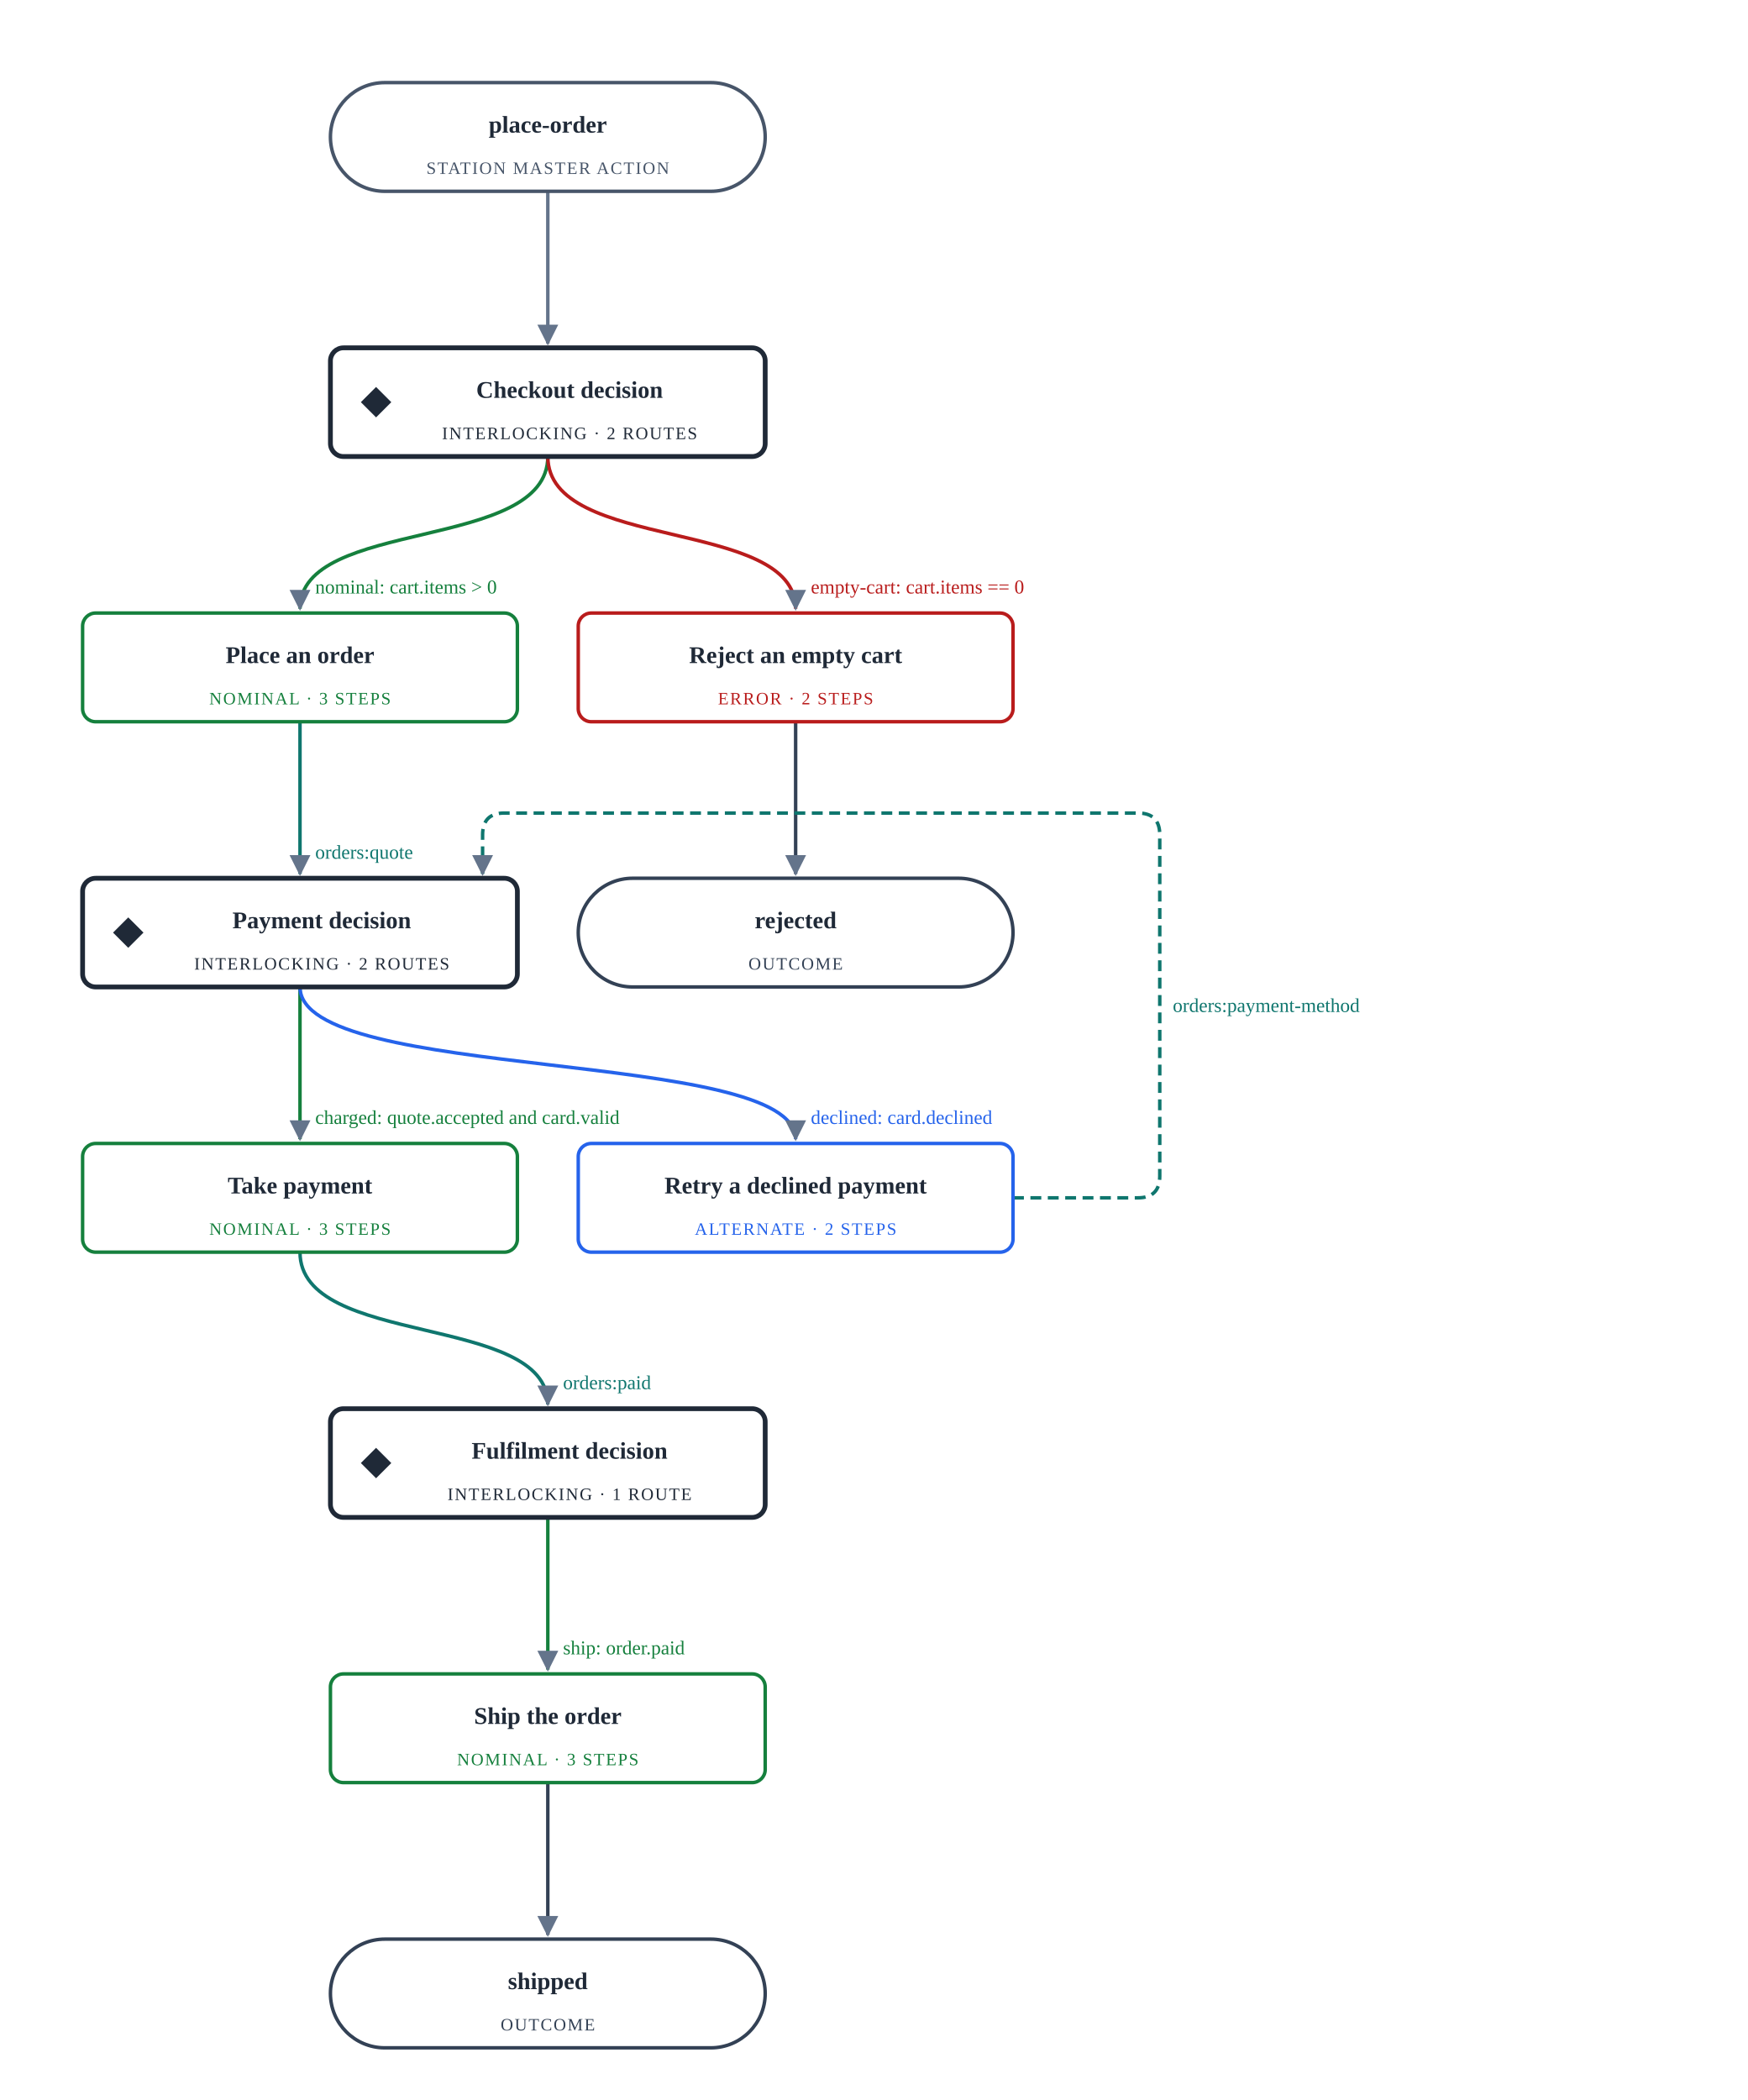
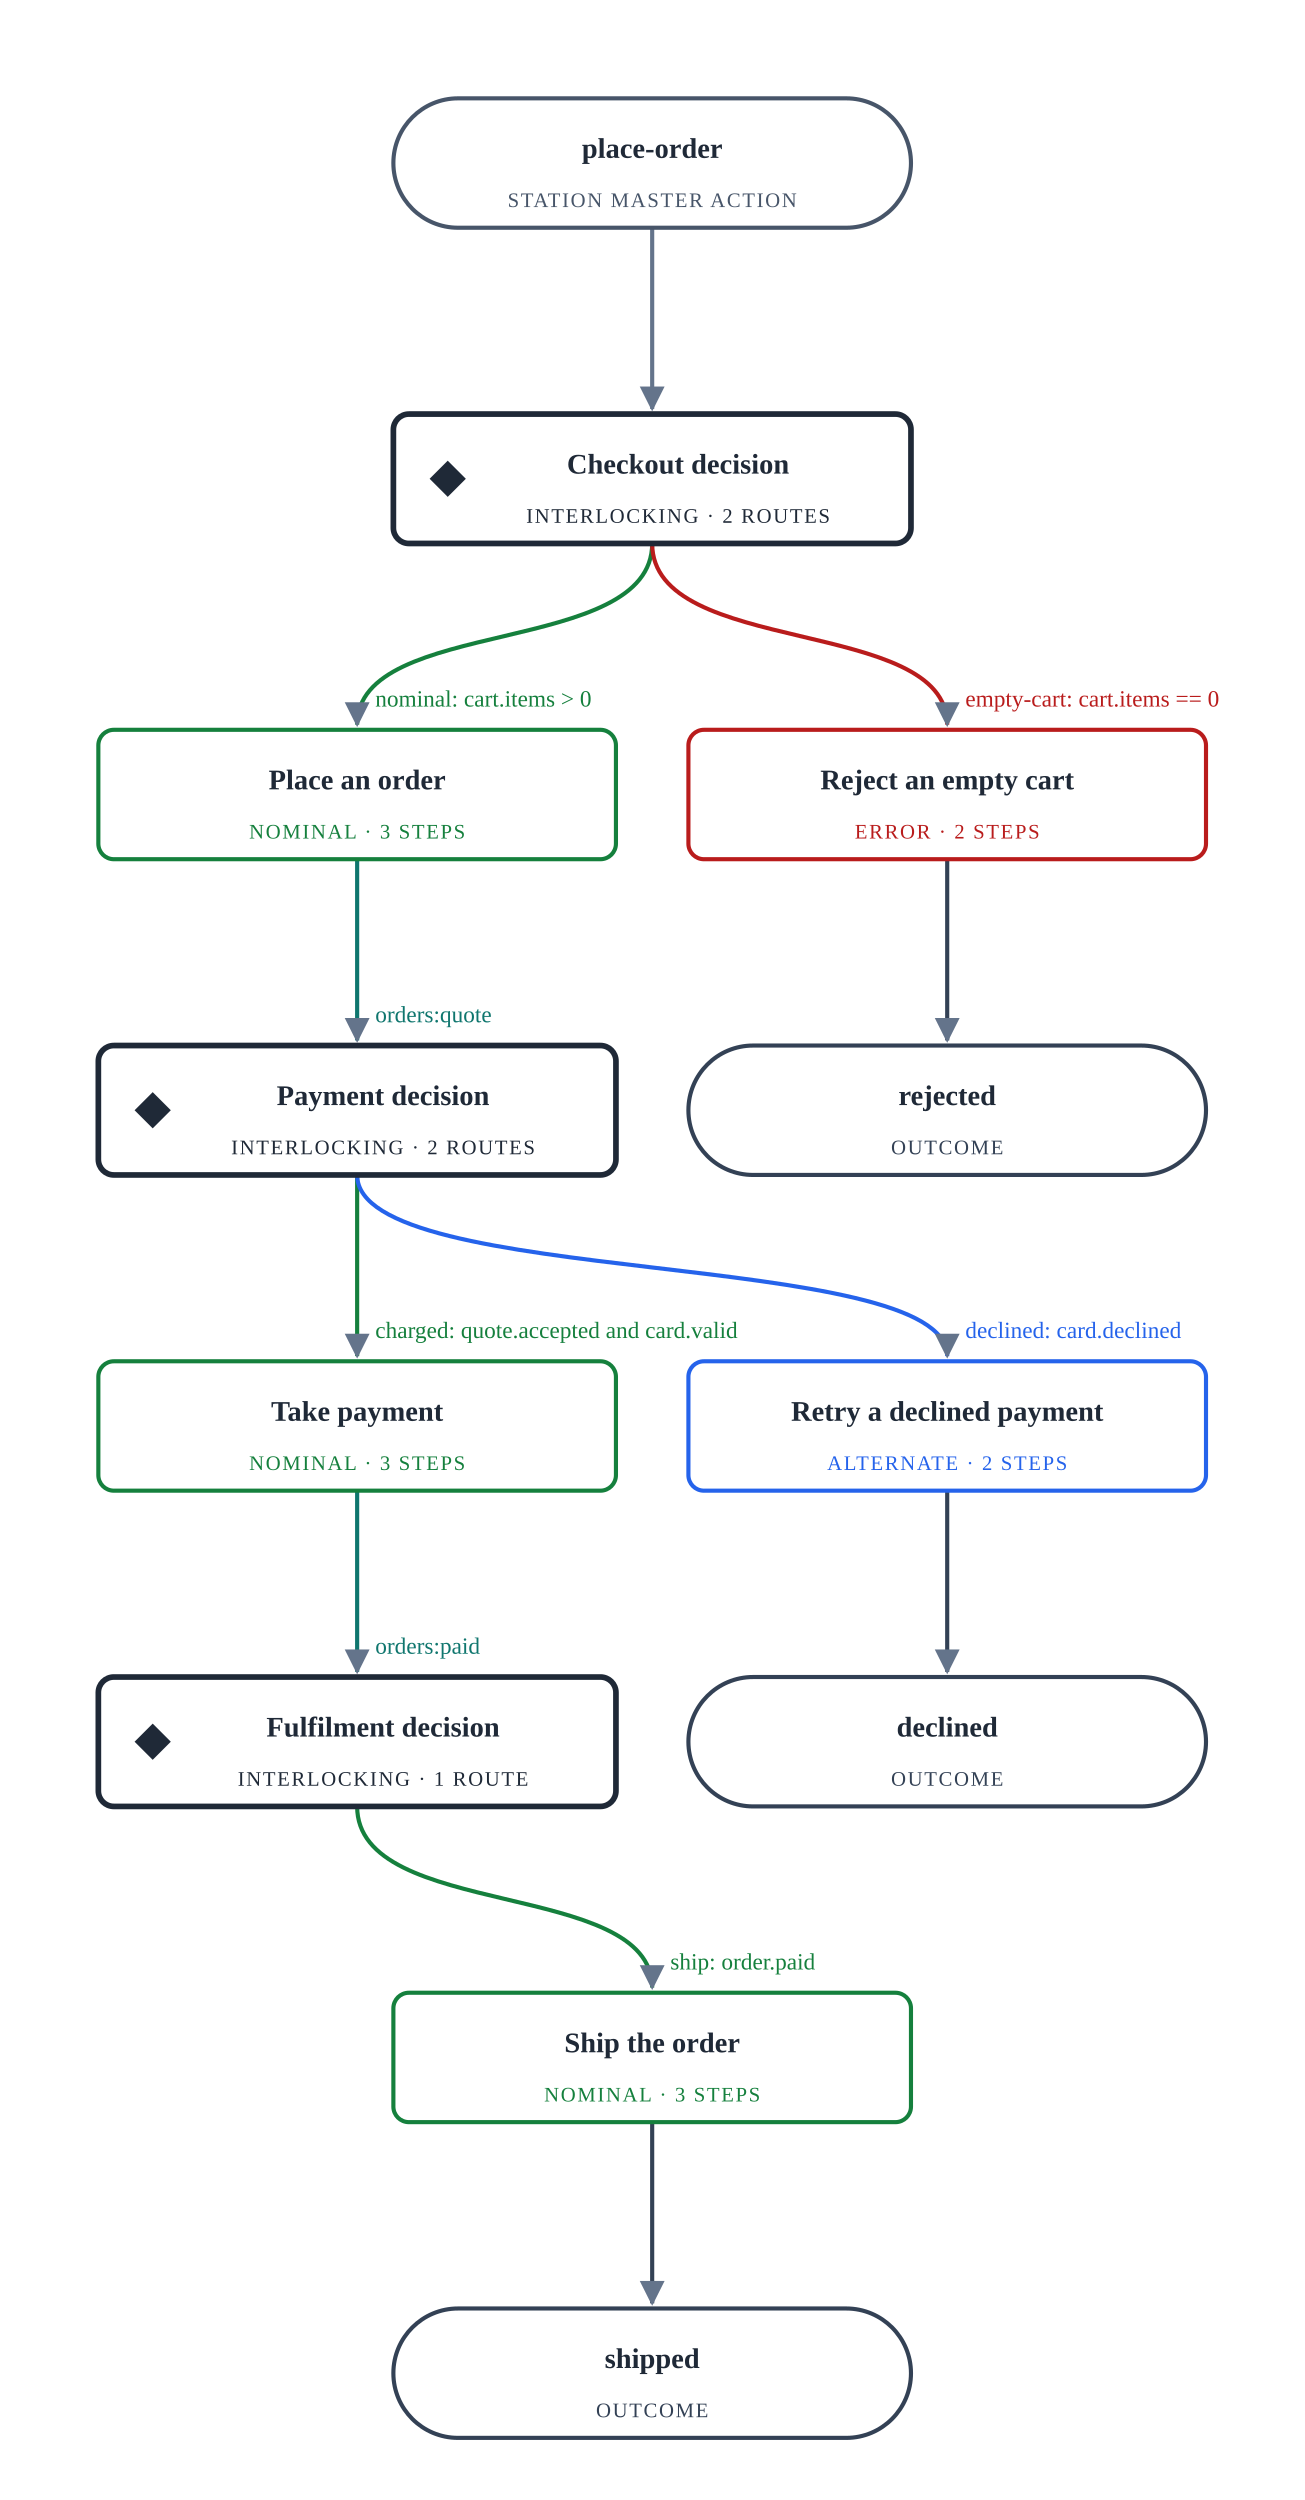
- <svg xmlns="http://www.w3.org/2000/svg" class="atdd-diagram" width="804" height="966" viewBox="0 0 804 966" role="img" aria-labelledby="t-map-buy d-map-buy">
+ <svg xmlns="http://www.w3.org/2000/svg" class="atdd-diagram" width="504" height="966" viewBox="0 0 504 966" role="img" aria-labelledby="t-map-buy d-map-buy">
  <defs>
    <marker id="map-buy-arrow" viewBox="0 0 10 10" refX="9" refY="5" markerWidth="6" markerHeight="6" orient="auto">
      <path d="M0,0 L10,5 L0,10 z" style="fill: var(--atdd-ink-3, #64748b)" />
    </marker>
  </defs>
  <path d="M 252 88 C 252 132, 252 116, 252 158" style="fill: none; stroke: var(--atdd-ink-3, #64748b); stroke-width: 1.6" marker-end="url(#map-buy-arrow)" />
  <path d="M 252 210 C 252 254, 138 238, 138 280" style="fill: none; stroke: var(--atdd-nominal, #15803d); stroke-width: 1.6" marker-end="url(#map-buy-arrow)" />
  <path d="M 138 332 C 138 376, 138 360, 138 402" style="fill: none; stroke: var(--atdd-accent, #0f766e); stroke-width: 1.6" marker-end="url(#map-buy-arrow)" />
  <path d="M 252 210 C 252 254, 366 238, 366 280" style="fill: none; stroke: var(--atdd-error, #b91c1c); stroke-width: 1.6" marker-end="url(#map-buy-arrow)" />
  <path d="M 366 332 C 366 376, 366 360, 366 402" style="fill: none; stroke: var(--atdd-terminal, #334155); stroke-width: 1.6" marker-end="url(#map-buy-arrow)" />
  <path d="M 138 454 C 138 498, 138 482, 138 524" style="fill: none; stroke: var(--atdd-nominal, #15803d); stroke-width: 1.6" marker-end="url(#map-buy-arrow)" />
-   <path d="M 138 576 C 138 620, 252 604, 252 646" style="fill: none; stroke: var(--atdd-accent, #0f766e); stroke-width: 1.6" marker-end="url(#map-buy-arrow)" />
+   <path d="M 138 576 C 138 620, 138 604, 138 646" style="fill: none; stroke: var(--atdd-accent, #0f766e); stroke-width: 1.6" marker-end="url(#map-buy-arrow)" />
  <path d="M 138 454 C 138 498, 366 482, 366 524" style="fill: none; stroke: var(--atdd-alternate, #2563eb); stroke-width: 1.6" marker-end="url(#map-buy-arrow)" />
-   <path d="M 466 551 H 523.5 Q 533.5 551 533.5 541 V 384 Q 533.5 374 523.5 374 H 232 Q 222 374 222 384 V 402" style="fill: none; stroke: var(--atdd-accent, #0f766e); stroke-width: 1.6; stroke-dasharray: 5 3" marker-end="url(#map-buy-arrow)" />
-   <path d="M 252 698 C 252 742, 252 726, 252 768" style="fill: none; stroke: var(--atdd-nominal, #15803d); stroke-width: 1.6" marker-end="url(#map-buy-arrow)" />
+   <path d="M 366 576 C 366 620, 366 604, 366 646" style="fill: none; stroke: var(--atdd-terminal, #334155); stroke-width: 1.6" marker-end="url(#map-buy-arrow)" />
+   <path d="M 138 698 C 138 742, 252 726, 252 768" style="fill: none; stroke: var(--atdd-nominal, #15803d); stroke-width: 1.6" marker-end="url(#map-buy-arrow)" />
  <path d="M 252 820 C 252 864, 252 848, 252 890" style="fill: none; stroke: var(--atdd-terminal, #334155); stroke-width: 1.6" marker-end="url(#map-buy-arrow)" />
  <rect x="152" y="38" width="200" height="50" rx="25" style="fill: var(--atdd-paper, #ffffff); stroke: var(--atdd-ink-2, #475569); stroke-width: 1.6" />
  <text x="252" y="61" text-anchor="middle" style="font-family: var(--atdd-sans, system-ui, sans-serif); font-size: 11px; font-weight: 600; fill: var(--atdd-ink, #1f2937)">place-order</text>
  <text x="252" y="80" text-anchor="middle" style="font-family: var(--atdd-mono, ui-monospace, monospace); font-size: 8px; letter-spacing: .08em; fill: var(--atdd-ink-2, #475569)">STATION MASTER ACTION</text>
  <rect x="152" y="160" width="200" height="50" rx="6" style="fill: var(--atdd-paper, #ffffff); stroke: var(--atdd-ink, #1f2937); stroke-width: 2.2" />
  <path d="M 166 185 l 7 -7 l 7 7 l -7 7 z" style="fill: var(--atdd-ink, #1f2937)" />
  <text x="262" y="183" text-anchor="middle" style="font-family: var(--atdd-sans, system-ui, sans-serif); font-size: 11px; font-weight: 600; fill: var(--atdd-ink, #1f2937)">Checkout decision</text>
  <text x="262" y="202" text-anchor="middle" style="font-family: var(--atdd-mono, ui-monospace, monospace); font-size: 8px; letter-spacing: .08em; fill: var(--atdd-ink, #1f2937)">INTERLOCKING · 2 ROUTES</text>
  <rect x="38" y="282" width="200" height="50" rx="6" style="fill: var(--atdd-paper, #ffffff); stroke: var(--atdd-nominal, #15803d); stroke-width: 1.6" />
  <text x="138" y="305" text-anchor="middle" style="font-family: var(--atdd-sans, system-ui, sans-serif); font-size: 11px; font-weight: 600; fill: var(--atdd-ink, #1f2937)">Place an order</text>
  <text x="138" y="324" text-anchor="middle" style="font-family: var(--atdd-mono, ui-monospace, monospace); font-size: 8px; letter-spacing: .08em; fill: var(--atdd-nominal, #15803d)">NOMINAL · 3 STEPS</text>
  <rect x="266" y="282" width="200" height="50" rx="6" style="fill: var(--atdd-paper, #ffffff); stroke: var(--atdd-error, #b91c1c); stroke-width: 1.6" />
  <text x="366" y="305" text-anchor="middle" style="font-family: var(--atdd-sans, system-ui, sans-serif); font-size: 11px; font-weight: 600; fill: var(--atdd-ink, #1f2937)">Reject an empty cart</text>
  <text x="366" y="324" text-anchor="middle" style="font-family: var(--atdd-mono, ui-monospace, monospace); font-size: 8px; letter-spacing: .08em; fill: var(--atdd-error, #b91c1c)">ERROR · 2 STEPS</text>
  <rect x="266" y="404" width="200" height="50" rx="25" style="fill: var(--atdd-paper, #ffffff); stroke: var(--atdd-terminal, #334155); stroke-width: 1.6" />
  <text x="366" y="427" text-anchor="middle" style="font-family: var(--atdd-sans, system-ui, sans-serif); font-size: 11px; font-weight: 600; fill: var(--atdd-ink, #1f2937)">rejected</text>
  <text x="366" y="446" text-anchor="middle" style="font-family: var(--atdd-mono, ui-monospace, monospace); font-size: 8px; letter-spacing: .08em; fill: var(--atdd-terminal, #334155)">OUTCOME</text>
  <rect x="38" y="404" width="200" height="50" rx="6" style="fill: var(--atdd-paper, #ffffff); stroke: var(--atdd-ink, #1f2937); stroke-width: 2.2" />
  <path d="M 52 429 l 7 -7 l 7 7 l -7 7 z" style="fill: var(--atdd-ink, #1f2937)" />
  <text x="148" y="427" text-anchor="middle" style="font-family: var(--atdd-sans, system-ui, sans-serif); font-size: 11px; font-weight: 600; fill: var(--atdd-ink, #1f2937)">Payment decision</text>
  <text x="148" y="446" text-anchor="middle" style="font-family: var(--atdd-mono, ui-monospace, monospace); font-size: 8px; letter-spacing: .08em; fill: var(--atdd-ink, #1f2937)">INTERLOCKING · 2 ROUTES</text>
  <rect x="38" y="526" width="200" height="50" rx="6" style="fill: var(--atdd-paper, #ffffff); stroke: var(--atdd-nominal, #15803d); stroke-width: 1.6" />
  <text x="138" y="549" text-anchor="middle" style="font-family: var(--atdd-sans, system-ui, sans-serif); font-size: 11px; font-weight: 600; fill: var(--atdd-ink, #1f2937)">Take payment</text>
  <text x="138" y="568" text-anchor="middle" style="font-family: var(--atdd-mono, ui-monospace, monospace); font-size: 8px; letter-spacing: .08em; fill: var(--atdd-nominal, #15803d)">NOMINAL · 3 STEPS</text>
  <rect x="266" y="526" width="200" height="50" rx="6" style="fill: var(--atdd-paper, #ffffff); stroke: var(--atdd-alternate, #2563eb); stroke-width: 1.6" />
  <text x="366" y="549" text-anchor="middle" style="font-family: var(--atdd-sans, system-ui, sans-serif); font-size: 11px; font-weight: 600; fill: var(--atdd-ink, #1f2937)">Retry a declined payment</text>
  <text x="366" y="568" text-anchor="middle" style="font-family: var(--atdd-mono, ui-monospace, monospace); font-size: 8px; letter-spacing: .08em; fill: var(--atdd-alternate, #2563eb)">ALTERNATE · 2 STEPS</text>
-   <rect x="152" y="648" width="200" height="50" rx="6" style="fill: var(--atdd-paper, #ffffff); stroke: var(--atdd-ink, #1f2937); stroke-width: 2.2" />
-   <path d="M 166 673 l 7 -7 l 7 7 l -7 7 z" style="fill: var(--atdd-ink, #1f2937)" />
-   <text x="262" y="671" text-anchor="middle" style="font-family: var(--atdd-sans, system-ui, sans-serif); font-size: 11px; font-weight: 600; fill: var(--atdd-ink, #1f2937)">Fulfilment decision</text>
-   <text x="262" y="690" text-anchor="middle" style="font-family: var(--atdd-mono, ui-monospace, monospace); font-size: 8px; letter-spacing: .08em; fill: var(--atdd-ink, #1f2937)">INTERLOCKING · 1 ROUTE</text>
+   <rect x="266" y="648" width="200" height="50" rx="25" style="fill: var(--atdd-paper, #ffffff); stroke: var(--atdd-terminal, #334155); stroke-width: 1.6" />
+   <text x="366" y="671" text-anchor="middle" style="font-family: var(--atdd-sans, system-ui, sans-serif); font-size: 11px; font-weight: 600; fill: var(--atdd-ink, #1f2937)">declined</text>
+   <text x="366" y="690" text-anchor="middle" style="font-family: var(--atdd-mono, ui-monospace, monospace); font-size: 8px; letter-spacing: .08em; fill: var(--atdd-terminal, #334155)">OUTCOME</text>
+   <rect x="38" y="648" width="200" height="50" rx="6" style="fill: var(--atdd-paper, #ffffff); stroke: var(--atdd-ink, #1f2937); stroke-width: 2.2" />
+   <path d="M 52 673 l 7 -7 l 7 7 l -7 7 z" style="fill: var(--atdd-ink, #1f2937)" />
+   <text x="148" y="671" text-anchor="middle" style="font-family: var(--atdd-sans, system-ui, sans-serif); font-size: 11px; font-weight: 600; fill: var(--atdd-ink, #1f2937)">Fulfilment decision</text>
+   <text x="148" y="690" text-anchor="middle" style="font-family: var(--atdd-mono, ui-monospace, monospace); font-size: 8px; letter-spacing: .08em; fill: var(--atdd-ink, #1f2937)">INTERLOCKING · 1 ROUTE</text>
  <rect x="152" y="770" width="200" height="50" rx="6" style="fill: var(--atdd-paper, #ffffff); stroke: var(--atdd-nominal, #15803d); stroke-width: 1.6" />
  <text x="252" y="793" text-anchor="middle" style="font-family: var(--atdd-sans, system-ui, sans-serif); font-size: 11px; font-weight: 600; fill: var(--atdd-ink, #1f2937)">Ship the order</text>
  <text x="252" y="812" text-anchor="middle" style="font-family: var(--atdd-mono, ui-monospace, monospace); font-size: 8px; letter-spacing: .08em; fill: var(--atdd-nominal, #15803d)">NOMINAL · 3 STEPS</text>
  <rect x="152" y="892" width="200" height="50" rx="25" style="fill: var(--atdd-paper, #ffffff); stroke: var(--atdd-terminal, #334155); stroke-width: 1.6" />
  <text x="252" y="915" text-anchor="middle" style="font-family: var(--atdd-sans, system-ui, sans-serif); font-size: 11px; font-weight: 600; fill: var(--atdd-ink, #1f2937)">shipped</text>
  <text x="252" y="934" text-anchor="middle" style="font-family: var(--atdd-mono, ui-monospace, monospace); font-size: 8px; letter-spacing: .08em; fill: var(--atdd-terminal, #334155)">OUTCOME</text>
  <text x="145" y="273" text-anchor="start" style="font-family: var(--atdd-mono, ui-monospace, monospace); font-size: 9px; fill: var(--atdd-nominal, #15803d)">nominal: cart.items &gt; 0</text>
  <text x="145" y="395" text-anchor="start" style="font-family: var(--atdd-mono, ui-monospace, monospace); font-size: 9px; fill: var(--atdd-accent, #0f766e)">orders:quote</text>
  <text x="373" y="273" text-anchor="start" style="font-family: var(--atdd-mono, ui-monospace, monospace); font-size: 9px; fill: var(--atdd-error, #b91c1c)">empty-cart: cart.items == 0</text>
  <text x="145" y="517" text-anchor="start" style="font-family: var(--atdd-mono, ui-monospace, monospace); font-size: 9px; fill: var(--atdd-nominal, #15803d)">charged: quote.accepted and card.valid</text>
-   <text x="259" y="639" text-anchor="start" style="font-family: var(--atdd-mono, ui-monospace, monospace); font-size: 9px; fill: var(--atdd-accent, #0f766e)">orders:paid</text>
+   <text x="145" y="639" text-anchor="start" style="font-family: var(--atdd-mono, ui-monospace, monospace); font-size: 9px; fill: var(--atdd-accent, #0f766e)">orders:paid</text>
  <text x="373" y="517" text-anchor="start" style="font-family: var(--atdd-mono, ui-monospace, monospace); font-size: 9px; fill: var(--atdd-alternate, #2563eb)">declined: card.declined</text>
-   <text x="539.5" y="465.5" text-anchor="start" style="font-family: var(--atdd-mono, ui-monospace, monospace); font-size: 9px; fill: var(--atdd-accent, #0f766e)">orders:payment-method</text>
  <text x="259" y="761" text-anchor="start" style="font-family: var(--atdd-mono, ui-monospace, monospace); font-size: 9px; fill: var(--atdd-nominal, #15803d)">ship: order.paid</text>
</svg>
